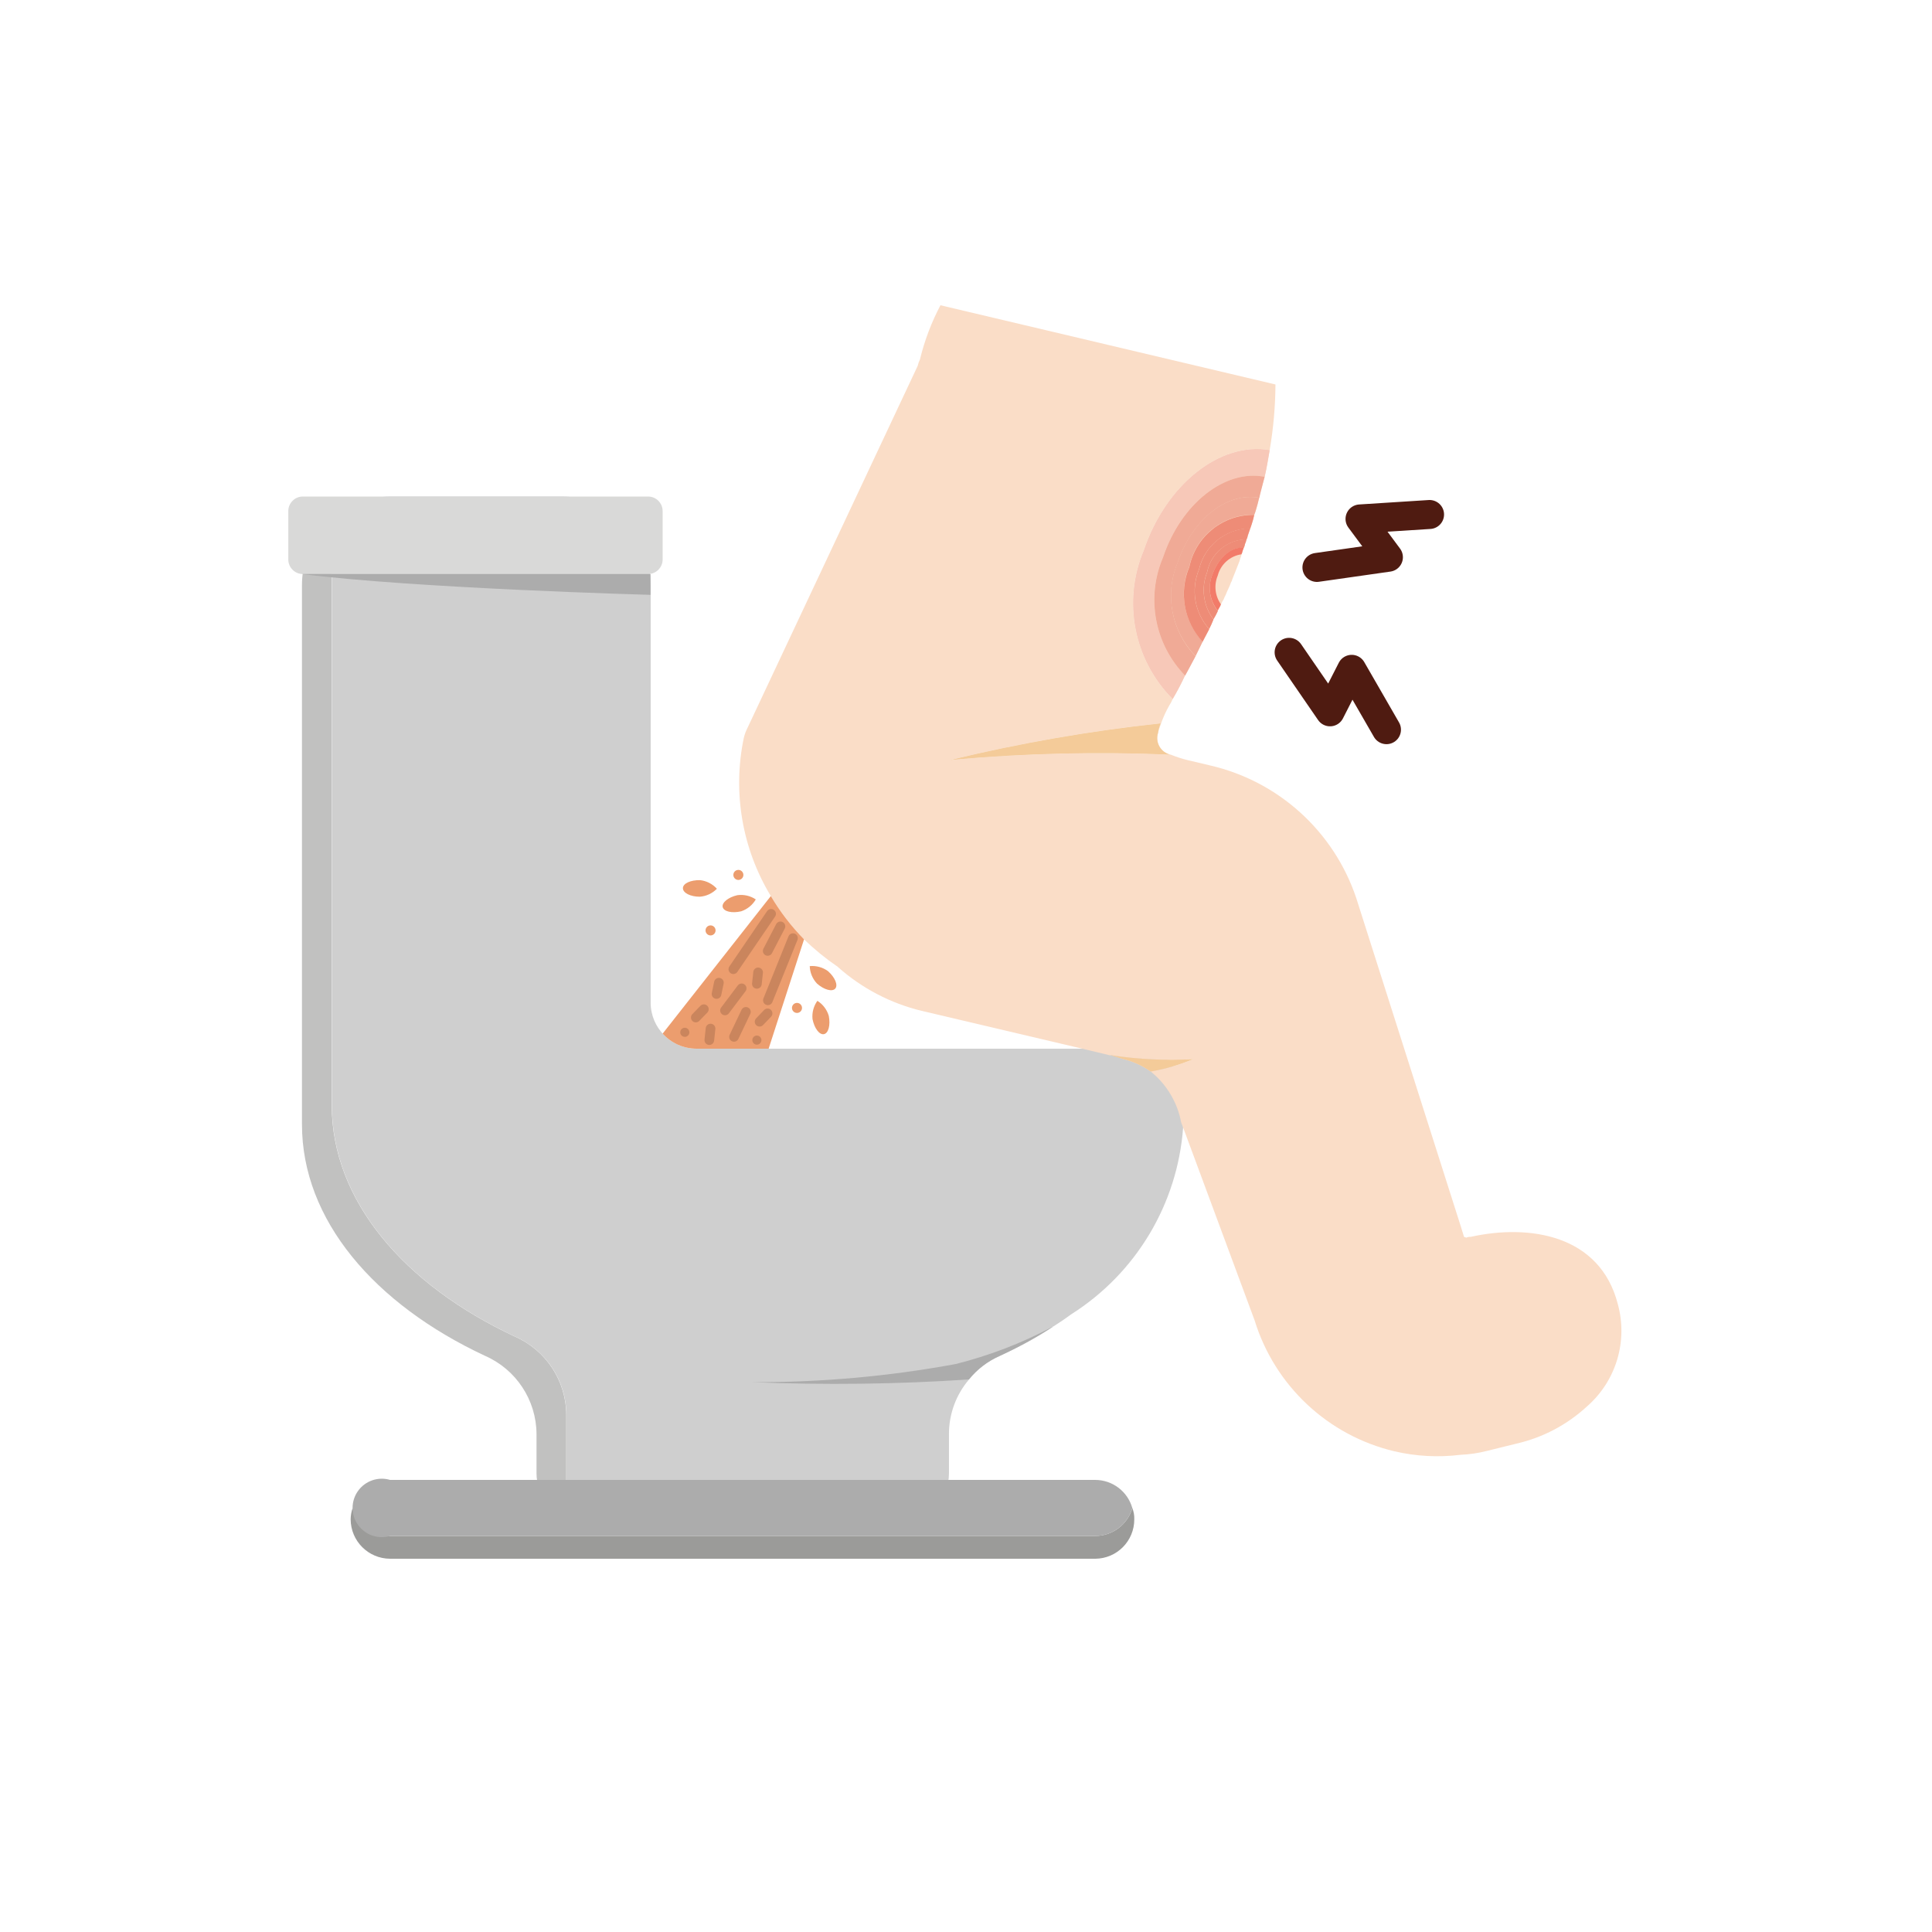
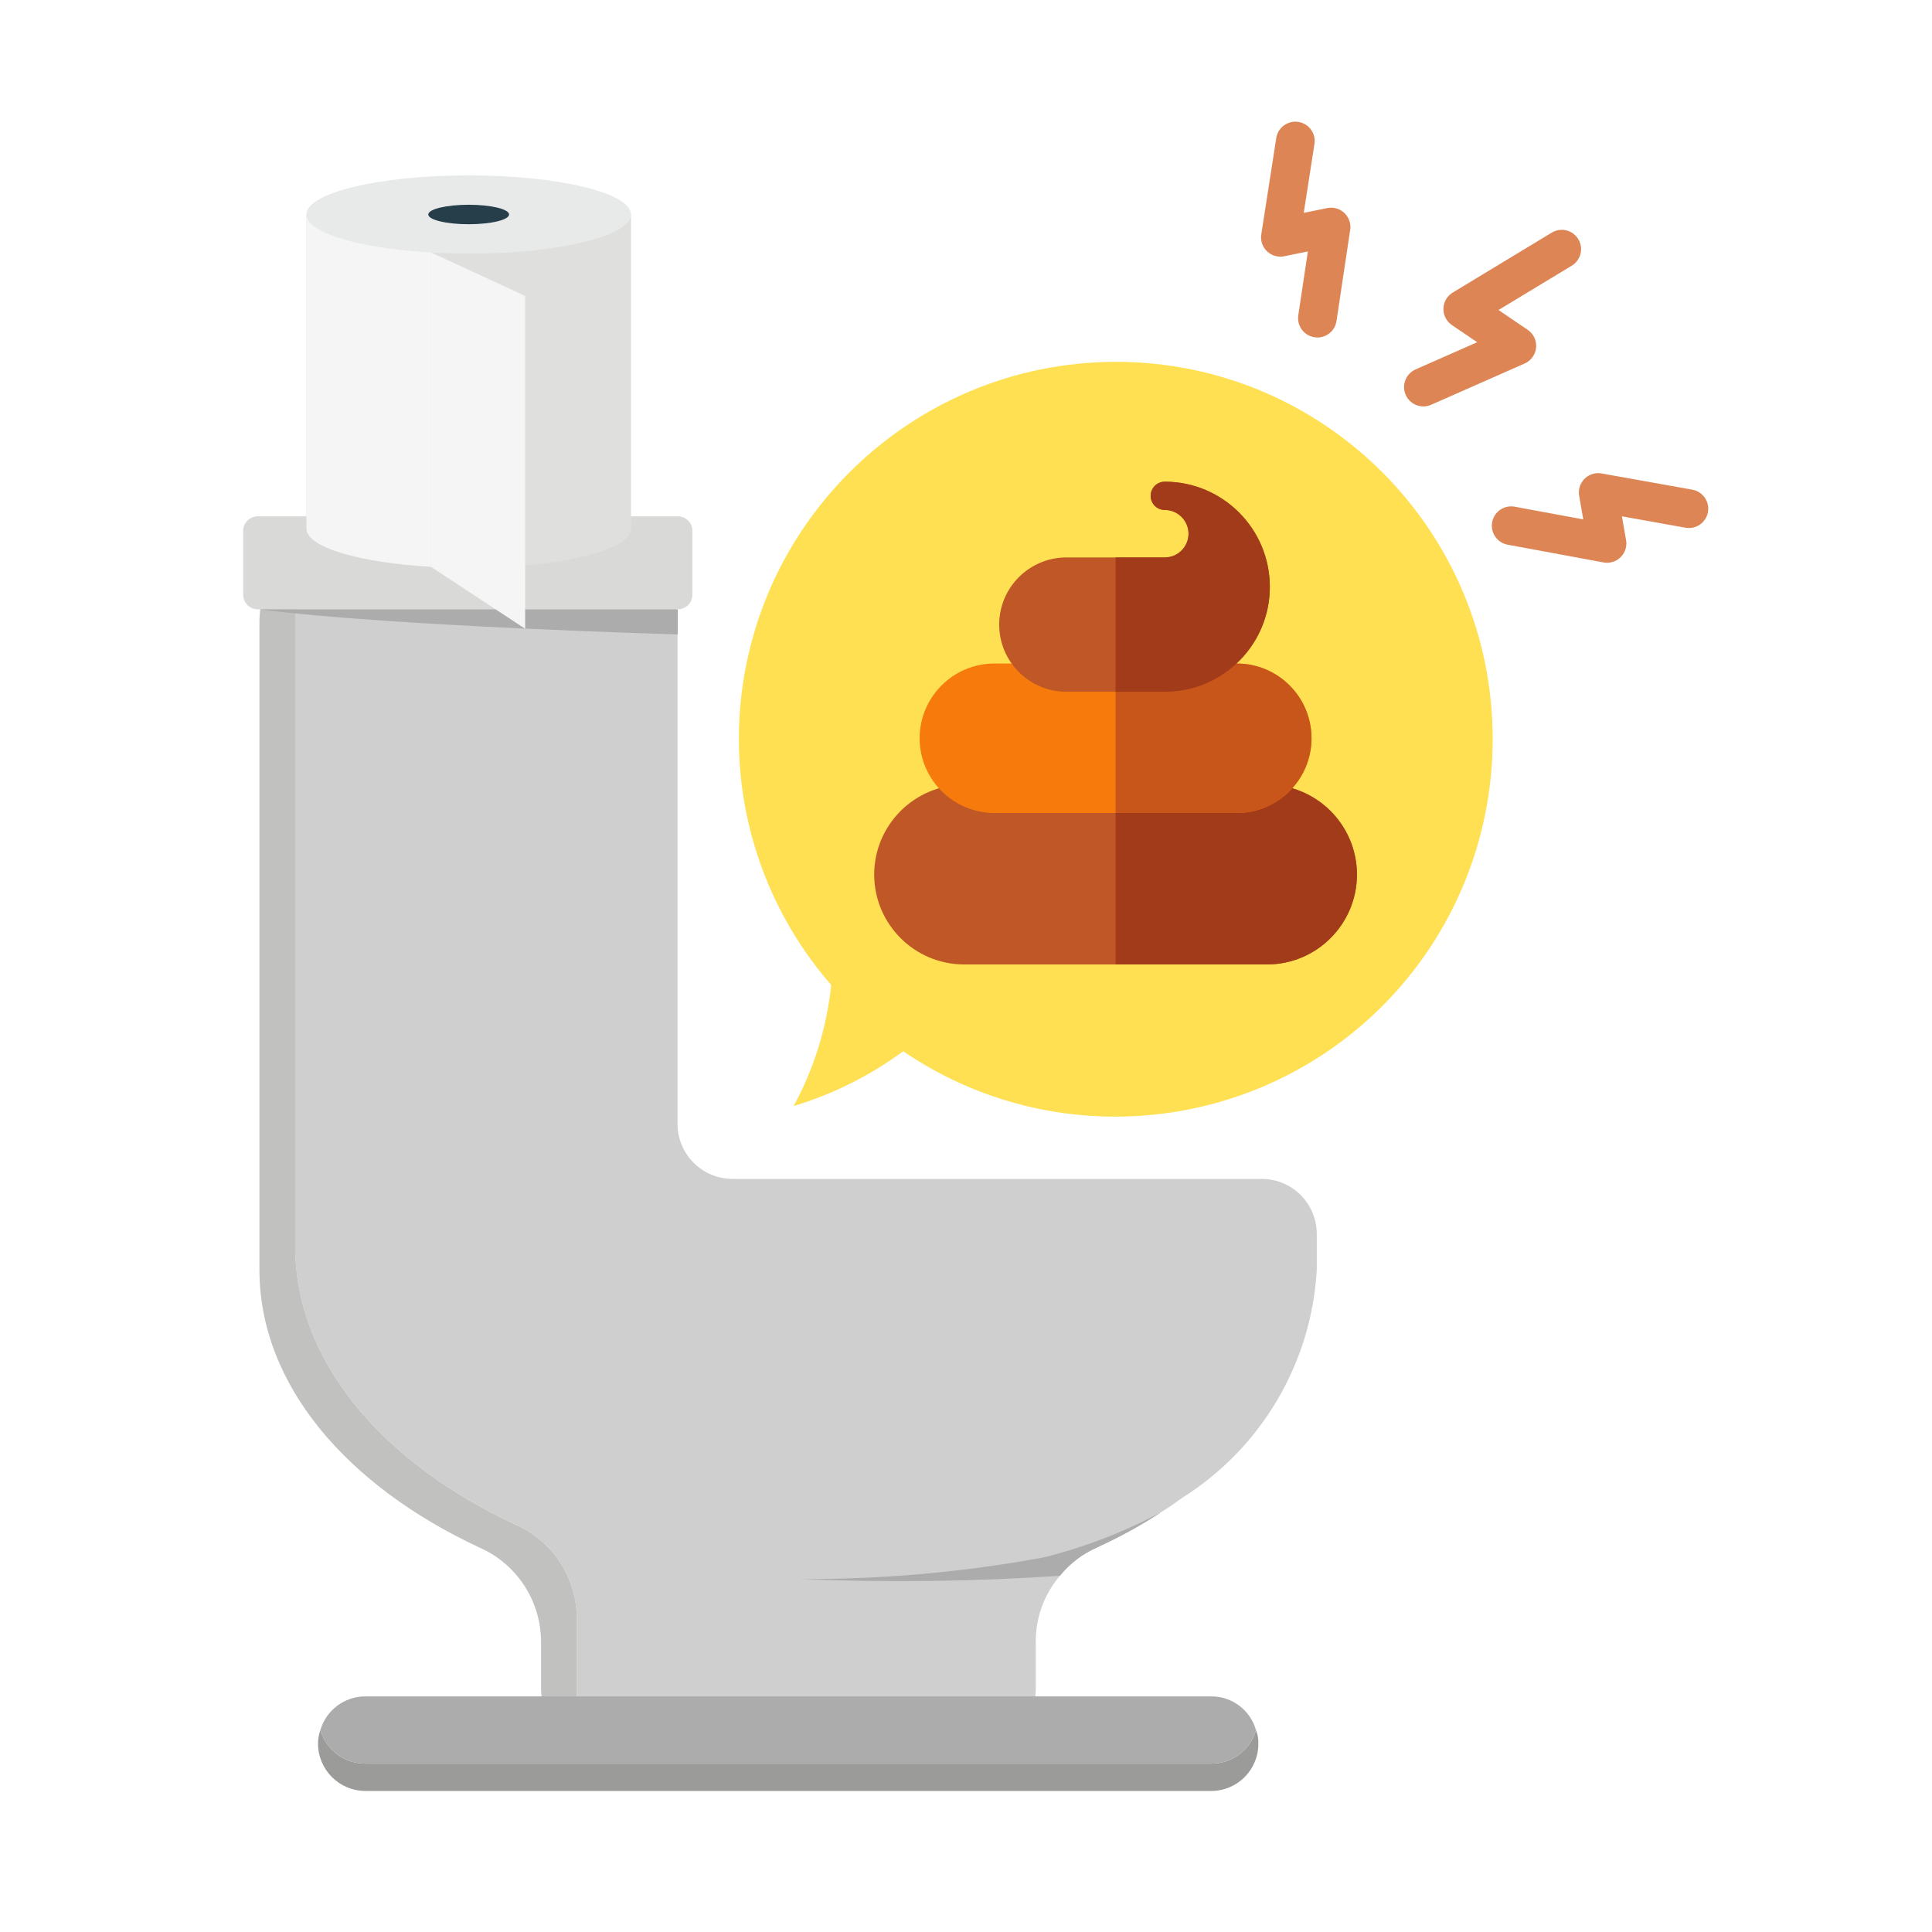
<svg xmlns="http://www.w3.org/2000/svg" width="50" height="50" viewBox="0 0 50 50">
  <defs>
    <style>
-             .cls-1{fill:#c1c1c0}.cls-2{fill:#cfcfcf}.cls-3{fill:#1a1818}.cls-4{fill:#9b9b99}.cls-5{fill:#acacac}.cls-6{fill:#d9d9d8}.cls-7{fill:#f27b69}.cls-8{fill:#faddc7}.cls-9{fill:#f4cb99}.cls-10{fill:#f7c8b8}.cls-11{fill:#f0aa96}.cls-12{fill:#ee8c77}.cls-13,.cls-15,.cls-17{fill:none}.cls-13{stroke:#4f1b11;stroke-linejoin:round;stroke-width:.75px}.cls-13,.cls-15{stroke-linecap:round}.cls-14{fill:#ec9d6e}.cls-15{stroke:#ca855d;stroke-miterlimit:10;stroke-width:.25px}.cls-16{fill:#ca855d}
+             .prefix__cls-5{fill:#acacac}.prefix__cls-6{fill:#d9d9d8}.prefix__cls-9{fill:#f5f5f5}.prefix__cls-13{fill:#bf5726}.prefix__cls-14{fill:#a23b1a}.prefix__cls-17{fill:none;stroke:#dd8554;stroke-linecap:round;stroke-linejoin:round}
        </style>
  </defs>
-   <g id="그룹_2491" data-name="그룹 2491" transform="translate(-563.271 -198.16)">
-     <g id="그룹_2490" data-name="그룹 2490">
-       <path id="패스_2350" d="M578.126 237.46a1.192 1.192 0 0 1-.97-1.17v-1.02a2.222 2.222 0 0 0-1.33-2.02c-2.87-1.34-4.74-3.52-4.74-5.99V213.3a2.284 2.284 0 0 1 1.44-2.12 2.317 2.317 0 0 0-.67 1.62v13.96c0 2.47 1.87 4.65 4.74 5.99a2.222 2.222 0 0 1 1.33 2.02v2.02a1.176 1.176 0 0 0 .2.67z" class="cls-1" data-name="패스 2350" />
-       <path id="패스_2351" d="M593.89 226.49v.85a6.26 6.26 0 0 1-2.89 4.83c-.15.11-.31.22-.47.32a.031.031 0 0 0-.02.01c0 .01 0 .01-.01.01a9.057 9.057 0 0 1-1.23.68l-.12.06a2.111 2.111 0 0 0-.8.61 2.17 2.17 0 0 0-.52 1.41v1.02a1.186 1.186 0 0 1-1.19 1.19h-8.29a1.5 1.5 0 0 1-.22-.02 1.176 1.176 0 0 1-.2-.67v-2.02a2.222 2.222 0 0 0-1.33-2.02c-2.87-1.34-4.74-3.52-4.74-5.99V212.8a2.317 2.317 0 0 1 .67-1.62l.01-.01a2.325 2.325 0 0 1 .84-.16h4.44a2.3 2.3 0 0 1 2.29 2.29v10.81a1.192 1.192 0 0 0 1.19 1.19h11.4a1.189 1.189 0 0 1 .77.28.75.75 0 0 1 .15.16 1.147 1.147 0 0 1 .27.75z" class="cls-2" data-name="패스 2351" />
-       <path id="패스_2353" d="M592.626 237.48a1.016 1.016 0 0 1-1.01 1.02h-18.25a1.024 1.024 0 0 1-1.02-1.02.93.93 0 0 1 .05-.29 1.011 1.011 0 0 0 .97.72h18.25a1 1 0 0 0 .96-.72.709.709 0 0 1 .05.29z" class="cls-4" data-name="패스 2353" />
-       <path id="패스_2354" d="M592.576 237.19a1 1 0 0 1-.96.72h-18.25a.756.756 0 1 1 0-1.45h18.25a1 1 0 0 1 .96.73z" class="cls-5" data-name="패스 2354" />
-       <rect id="사각형_2725" width="9.688" height="2.006" class="cls-6" data-name="사각형 2725" rx=".377" transform="translate(570.732 211.01)" />
-       <path id="패스_2355" d="M571.086 213.016h9.02v.539s-6.101-.168-9.02-.539z" class="cls-5" data-name="패스 2355" />
-       <path id="패스_2356" d="M590.506 232.5c0 .01 0 .01-.01.01a10.88 10.88 0 0 1-1.35.74 2.111 2.111 0 0 0-.8.61 51.7 51.7 0 0 1-5.6.07 28.307 28.307 0 0 0 5.249-.467 11.021 11.021 0 0 0 2.511-.963z" class="cls-5" data-name="패스 2356" />
-       <path id="패스_2357" d="M591.55 212.3v.06a.486.486 0 0 0-.01.12c-.03.21-.05.38-.07.51 0 .03-.01.05-.01.08-.02.12-.05.23-.07.35a.5.5 0 0 0-.02.12 1.025 1.025 0 0 0-.04.14.769.769 0 0 1-.25-.7.746.746 0 0 1 .47-.68z" class="cls-7" data-name="패스 2357" />
-       <g id="그룹_2489" data-name="그룹 2489">
-         <path id="패스_2358" d="M604.34 234.56a4.008 4.008 0 0 1-1.82.96l-.77.19a3.287 3.287 0 0 1-.68.1 4.88 4.88 0 0 1-1.71-.09 4.994 4.994 0 0 1-3.62-3.39l-1.85-4.99-.05-.13a2.212 2.212 0 0 0-.79-1.32 5.032 5.032 0 0 0 1.1-.32 10.134 10.134 0 0 1-2.12-.1h-.04l-.71-.17-4.16-.98a5.044 5.044 0 0 1-2.16-1.13.01.01 0 0 0-.01-.01 6.574 6.574 0 0 1-.87-.71 5.853 5.853 0 0 1-.86-1.12 5.657 5.657 0 0 1-.7-4.09 1.121 1.121 0 0 1 .1-.27l4.4-9.36a.846.846 0 0 1 .06-.17 6.042 6.042 0 0 1 .53-1.4l8.67 2.05a10.439 10.439 0 0 1-.15 1.7c-1.28-.22-2.68.88-3.26 2.6a3.515 3.515 0 0 0 .75 3.84.918.918 0 0 1-.09.17 2.932 2.932 0 0 0-.21.46l-.03.09a.988.988 0 0 0-.05.16.956.956 0 0 1 .07-.25 42.37 42.37 0 0 0-5.45.95.345.345 0 0 0 .09-.01 42.425 42.425 0 0 1 5.61-.13h.01a3.111 3.111 0 0 0 .43.14l.59.14a5.229 5.229 0 0 1 3.78 3.43l2.71 8.51.08.26.06.02a.215.215 0 0 1 .11-.02c1.53-.34 3.35-.05 3.81 1.74a2.6 2.6 0 0 1-.8 2.65z" class="cls-8" data-name="패스 2358" />
-         <path id="패스_2359" d="M593.56 217.69a42.425 42.425 0 0 0-5.61.13.345.345 0 0 1-.09.01 42.37 42.37 0 0 1 5.45-.95.956.956 0 0 0-.07.25.439.439 0 0 0 .32.56z" class="cls-8" data-name="패스 2359" />
-         <path id="패스_2360" d="M594.15 225.57a5.032 5.032 0 0 1-1.1.32 2.117 2.117 0 0 0-.74-.33 2.3 2.3 0 0 0-.28-.09 10.134 10.134 0 0 0 2.12.1z" class="cls-8" data-name="패스 2360" />
-         <path id="패스_2361" d="M596.13 209.81c-.04.24-.08.47-.13.69l-.12.43-.02.11c-.03.12-.06.24-.09.34a.513.513 0 0 1-.04.1 1.962 1.962 0 0 1-.07.26.47.47 0 0 1-.03.09c-.03.07-.04.13-.07.19a.193.193 0 0 1-.03.1.563.563 0 0 1-.04.12c-.01.04-.01.07-.03.09l-.03.09a.319.319 0 0 1-.03.09l-.01.05a.564.564 0 0 0-.04.12c-.08.2-.14.36-.19.48a.149.149 0 0 1-.03.07c-.04.12-.1.22-.14.33a.536.536 0 0 0-.05.11.826.826 0 0 0-.07.13c0 .01 0 .01-.01.02-.02.05-.05.09-.07.14v.01a1.43 1.43 0 0 1-.12.21v.01a2.715 2.715 0 0 1-.11.25c-.06.11-.11.21-.17.32v.01c-.06.13-.12.25-.18.37-.01.01-.01.02-.02.03-.09.16-.16.32-.25.47a6.8 6.8 0 0 1-.32.61 3.515 3.515 0 0 1-.75-3.84c.58-1.72 1.98-2.82 3.26-2.6z" class="cls-8" data-name="패스 2361" />
-         <path id="패스_2362" d="M593.56 217.69a42.425 42.425 0 0 0-5.61.13.345.345 0 0 1-.09.01 42.37 42.37 0 0 1 5.45-.95.956.956 0 0 0-.07.25.439.439 0 0 0 .32.56z" class="cls-9" data-name="패스 2362" />
-         <path id="패스_2363" d="M594.15 225.57a5.032 5.032 0 0 1-1.1.32 2.117 2.117 0 0 0-.74-.33q-.135-.045-.3-.09h.02a10.134 10.134 0 0 0 2.12.1z" class="cls-9" data-name="패스 2363" />
-         <path id="패스_2364" d="M596.13 209.81c-.04.24-.08.47-.13.69-1.02-.2-2.16.68-2.63 2.08a2.8 2.8 0 0 0 .57 3.06 6.8 6.8 0 0 1-.32.61 3.515 3.515 0 0 1-.75-3.84c.58-1.72 1.98-2.82 3.26-2.6z" class="cls-10" data-name="패스 2364" />
-         <path id="패스_2365" d="M596 210.5c-.035.146-.079.29-.113.436l-.025.107c-.827-.154-1.732.546-2.113 1.679a2.235 2.235 0 0 0 .466 2.422.041.041 0 0 0-.017.027c-.09.164-.168.32-.255.474a2.806 2.806 0 0 1-.572-3.063c.47-1.4 1.613-2.282 2.629-2.082z" class="cls-11" data-name="패스 2365" />
-         <path id="패스_2366" d="M595.858 211.042a4.134 4.134 0 0 1-.091.338c-.009.039-.028.076-.035.1a1.694 1.694 0 0 0-1.682 1.339 1.815 1.815 0 0 0 .343 1.941v.01l-.18.368a2.235 2.235 0 0 1-.466-2.422c.379-1.128 1.284-1.828 2.111-1.674z" class="cls-11" data-name="패스 2366" />
-         <path id="패스_2367" d="M595.732 211.485a2.137 2.137 0 0 1-.069.251c-.007.029-.026.065-.033.1a1.373 1.373 0 0 0-1.33 1.062 1.468 1.468 0 0 0 .263 1.542v.01l-.168.32a1.815 1.815 0 0 1-.343-1.941 1.694 1.694 0 0 1 1.68-1.344z" class="cls-12" data-name="패스 2367" />
-         <path id="패스_2368" d="M595.63 211.831c-.026.065-.042.134-.065.19a.335.335 0 0 1-.033.1 1.052 1.052 0 0 0-1.022.847 1.26 1.26 0 0 0 .164 1.221v.01a2.576 2.576 0 0 1-.109.241 1.468 1.468 0 0 1-.263-1.542 1.373 1.373 0 0 1 1.328-1.067z" class="cls-12" data-name="패스 2368" />
-         <path id="패스_2369" d="M595.532 212.116a.516.516 0 0 1-.04.124.322.322 0 0 1-.032.1c-.321-.035-.645.249-.806.673a.941.941 0 0 0 .133.956v.01a2.11 2.11 0 0 1-.111.21 1.26 1.26 0 0 1-.164-1.221 1.052 1.052 0 0 1 1.02-.852z" class="cls-12" data-name="패스 2369" />
-         <path id="패스_2370" d="M595.46 212.335c-.007.029-.024.056-.031.085a.261.261 0 0 1-.03.085.748.748 0 0 0-.614.554.771.771 0 0 0 .083.739l-.005.02c-.023.056-.052.09-.076.146a.941.941 0 0 1-.133-.956c.161-.424.485-.708.806-.673z" class="cls-7" data-name="패스 2370" />
-         <path id="패스_2371" d="M596.633 215.042l1.059 1.54.561-1.1.9 1.562" class="cls-13" data-name="패스 2371" />
-         <path id="패스_2372" d="M597.353 212.845l1.85-.264-.735-.991 1.8-.115" class="cls-13" data-name="패스 2372" />
+   <g id="prefix__그룹_3598" data-name="그룹 3598" transform="translate(-744.616 53.572)">
+     <g id="prefix__그룹_3597" data-name="그룹 3597">
+       <g id="prefix__그룹_3595" data-name="그룹 3595">
+         <g id="prefix__그룹_3594" data-name="그룹 3594">
+           <path id="prefix__패스_4285" d="M759.782-8.47a1.43 1.43 0 0 1-1.164-1.4v-1.23a2.667 2.667 0 0 0-1.6-2.424c-3.444-1.608-5.688-4.224-5.688-7.188v-16.75a2.74 2.74 0 0 1 1.728-2.544 2.78 2.78 0 0 0-.8 1.944v16.752c0 2.964 2.244 5.58 5.688 7.188a2.667 2.667 0 0 1 1.6 2.424v2.424a1.411 1.411 0 0 0 .236.804z" data-name="패스 4285" style="fill:#c1c1c0" />
+           <path id="prefix__패스_4286" d="M778.694-21.634v.924a7.464 7.464 0 0 1-3.468 5.892c-.18.132-.372.264-.564.384a.037.037 0 0 0-.024.012c0 .012 0 .012-.012.012a10.871 10.871 0 0 1-1.476.816l-.144.072a2.533 2.533 0 0 0-.96.732 2.6 2.6 0 0 0-.624 1.692v1.224a1.424 1.424 0 0 1-1.428 1.428h-9.948a1.8 1.8 0 0 1-.264-.024 1.411 1.411 0 0 1-.24-.8v-2.43a2.667 2.667 0 0 0-1.6-2.424c-3.444-1.608-5.688-4.224-5.688-7.188v-16.75a2.78 2.78 0 0 1 .8-1.944l.012-.012a2.79 2.79 0 0 1 1.008-.192h5.328a2.755 2.755 0 0 1 2.748 2.748v12.972a1.424 1.424 0 0 0 1.428 1.428h13.68a1.424 1.424 0 0 1 1.436 1.428z" data-name="패스 4286" style="fill:#cfcfcf" />
+           <path id="prefix__패스_4288" d="M777.182-8.446a1.219 1.219 0 0 1-1.212 1.224h-21.9a1.229 1.229 0 0 1-1.224-1.224 1.115 1.115 0 0 1 .06-.348 1.213 1.213 0 0 0 1.164.864h21.9a1.2 1.2 0 0 0 1.152-.864.852.852 0 0 1 .06.348z" data-name="패스 4288" style="fill:#9b9b99" />
+           <path id="prefix__패스_4289" d="M777.122-8.794a1.2 1.2 0 0 1-1.152.864h-21.9a1.213 1.213 0 0 1-1.164-.864 1.213 1.213 0 0 1 1.164-.876h21.9a1.2 1.2 0 0 1 1.152.876z" class="prefix__cls-5" data-name="패스 4289" />
+           <rect id="prefix__사각형_3183" width="11.626" height="2.407" class="prefix__cls-6" data-name="사각형 3183" rx=".377" transform="translate(750.909 -40.21)" />
+           <path id="prefix__패스_4291" d="M751.334-37.8h10.824v.647s-7.321-.204-10.824-.647z" class="prefix__cls-5" data-name="패스 4291" />
+           <path id="prefix__패스_4292" d="M774.638-14.422c0 .012 0 .012-.012.012a13.055 13.055 0 0 1-1.62.888 2.533 2.533 0 0 0-.96.732 62.033 62.033 0 0 1-6.721.084 33.943 33.943 0 0 0 6.3-.56 13.194 13.194 0 0 0 3.013-1.156z" class="prefix__cls-5" data-name="패스 4292" />
+           <g id="prefix__그룹_3593" data-name="그룹 3593">
+             <path id="prefix__패스_4293" d="M756.746-46.326c-1.342 0-2.429.262-2.429.586v4.707a.183.183 0 0 0 .046.11.331.331 0 0 0 .038.035.576.576 0 0 0 .089.069.648.648 0 0 0 .07.037c.039.02.082.039.13.058.031.012.063.023.1.034.053.018.11.034.17.05.039.01.076.021.118.03.069.016.143.03.219.044l.121.022c.119.019.244.036.375.049.023 0 .048 0 .071.006.1.01.211.019.322.025l1.408.929v-.951c.923-.083 1.584-.3 1.584-.547v-4.707c-.003-.324-1.091-.586-2.432-.586z" data-name="패스 4293" style="fill:#030504;opacity:.06" />
+             <g id="prefix__그룹_3592" data-name="그룹 3592">
+               <path id="prefix__패스_4294" d="M752.548-48.021v8.134c0 .559 1.88 1.012 4.2 1.012s4.2-.453 4.2-1.012v-8.134z" data-name="패스 4294" style="fill:#dfdfde" />
+               <path id="prefix__패스_4295" d="M755.773-47.9l-3.225-.122v8.134c0 .478 1.376.879 3.225.985z" class="prefix__cls-9" data-name="패스 4295" />
+               <path id="prefix__패스_4296" d="M756.746-49.033c-2.318 0-4.2.453-4.2 1.012s1.88 1.012 4.2 1.012 4.2-.453 4.2-1.012-1.882-1.012-4.2-1.012z" data-name="패스 4296" style="fill:#e8e9e9" />
+               <path id="prefix__패스_4297" d="M756.746-48.273c-.578 0-1.046.113-1.046.252s.468.252 1.046.252 1.045-.113 1.045-.252-.468-.252-1.045-.252z" data-name="패스 4297" style="fill:#263d4a" />
+               <path id="prefix__패스_4298" d="M755.773-47.037v8.137l2.434 1.6v-8.614z" class="prefix__cls-9" data-name="패스 4298" />
+             </g>
+           </g>
+         </g>
      </g>
-       <path id="패스_2373" d="M583.163 225.3H581.3a1.186 1.186 0 0 1-.88-.39l2.8-3.56a5.853 5.853 0 0 0 .86 1.12z" class="cls-14" data-name="패스 2373" />
-       <path id="선_424" d="M.977 0L0 1.433" class="cls-15" data-name="선 424" transform="translate(582.25 221.81)" />
-       <path id="선_425" d="M.649 0L0 1.609" class="cls-15" data-name="선 425" transform="translate(583.144 222.439)" />
-       <path id="선_426" d="M.33 0L0 .636" class="cls-15" data-name="선 426" transform="translate(583.139 222.134)" />
-       <path id="선_427" d="M.209 0L0 .216" class="cls-15" data-name="선 427" transform="translate(581.278 224.278)" />
-       <path id="선_428" d="M.032 0L0 .299" class="cls-15" data-name="선 428" transform="translate(581.628 224.779)" />
-       <path id="선_429" d="M.431 0L0 .572" class="cls-15" data-name="선 429" transform="translate(582.034 223.738)" />
-       <path id="선_430" d="M.308 0L0 .647" class="cls-15" data-name="선 430" transform="translate(582.267 224.347)" />
-       <path id="선_431" d="M.032 0L0 .297" class="cls-15" data-name="선 431" transform="translate(582.859 223.325)" />
-       <path id="선_432" d="M.207 0L0 .216" class="cls-15" data-name="선 432" transform="translate(582.929 224.386)" />
-       <path id="선_433" d="M.061 0L0 .293" class="cls-15" data-name="선 433" transform="translate(581.815 223.592)" />
-       <circle id="타원_616" cx=".118" cy=".118" r=".118" class="cls-16" data-name="타원 616" transform="translate(580.876 224.758)" />
-       <circle id="타원_617" cx=".118" cy=".118" r=".118" class="cls-16" data-name="타원 617" transform="translate(582.741 224.96)" />
-       <path id="패스_2374" d="M582.831 221.437a.694.694 0 0 1-.38.308c-.237.055-.45.005-.477-.11s.143-.254.38-.308a.689.689 0 0 1 .477.11z" class="cls-14" data-name="패스 2374" />
-       <path id="패스_2375" d="M581.824 221.161a.689.689 0 0 1-.444.206c-.243 0-.438-.1-.435-.223s.2-.21.443-.206a.688.688 0 0 1 .436.223z" class="cls-14" data-name="패스 2375" />
-       <path id="패스_2376" d="M584.425 224.061a.692.692 0 0 1 .295.39c.047.238-.009.45-.126.473s-.248-.152-.295-.39a.69.69 0 0 1 .126-.473z" class="cls-14" data-name="패스 2376" />
-       <path id="패스_2377" d="M584.227 223.163a.69.69 0 0 1 .472.13c.182.16.266.363.188.452s-.29.031-.472-.13a.693.693 0 0 1-.188-.452z" class="cls-14" data-name="패스 2377" />
-       <circle id="타원_618" cx=".13" cy=".13" r=".13" class="cls-14" data-name="타원 618" transform="translate(581.53 222.109)" />
-       <circle id="타원_619" cx=".13" cy=".13" r=".13" class="cls-14" data-name="타원 619" transform="translate(582.25 220.673)" />
-       <circle id="타원_620" cx=".13" cy=".13" r=".13" class="cls-14" data-name="타원 620" transform="translate(583.767 224.115)" />
+       <path id="prefix__패스_4299" d="M766.125-28.058a8.345 8.345 0 0 1-.97 3.11 9.329 9.329 0 0 0 2.837-1.418 9.71 9.71 0 0 0 5.5 1.692 9.76 9.76 0 0 0 9.754-9.779 9.755 9.755 0 0 0-9.754-9.755 9.77 9.77 0 0 0-9.754 9.755 9.7 9.7 0 0 0 2.388 6.37z" data-name="패스 4299" style="fill:#ffe052" />
+       <g id="prefix__그룹_3596" data-name="그룹 3596">
+         <path id="prefix__패스_4300" d="M777.407-33.265h-7.84a2.33 2.33 0 0 0-2.327 2.326 2.33 2.33 0 0 0 2.327 2.327h7.84a2.33 2.33 0 0 0 2.327-2.327 2.33 2.33 0 0 0-2.327-2.326z" class="prefix__cls-13" data-name="패스 4300" />
+         <path id="prefix__패스_4301" d="M777.407-33.265h-3.92v4.653h3.92a2.33 2.33 0 0 0 2.327-2.327 2.33 2.33 0 0 0-2.327-2.326z" class="prefix__cls-14" data-name="패스 4301" />
+         <path id="prefix__패스_4302" d="M776.623-36.4h-6.272a1.936 1.936 0 0 0-1.935 1.934 1.937 1.937 0 0 0 1.935 1.934h6.272a1.937 1.937 0 0 0 1.935-1.934 1.936 1.936 0 0 0-1.935-1.934z" data-name="패스 4302" style="fill:#f77b0c" />
+         <path id="prefix__패스_4303" d="M776.623-36.4h-3.136v3.868h3.136a1.937 1.937 0 0 0 1.935-1.934 1.936 1.936 0 0 0-1.935-1.934z" data-name="패스 4303" style="fill:#c8551a" />
+         <path id="prefix__패스_4304" d="M774.761-41.106a.366.366 0 0 0-.366.366.366.366 0 0 0 .366.366.615.615 0 0 1 .614.614.614.614 0 0 1-.614.614h-2.548a1.741 1.741 0 0 0-1.738 1.739 1.74 1.74 0 0 0 1.738 1.738H774.843a2.7 2.7 0 0 0 1.867-.822 2.7 2.7 0 0 0 .769-1.9 2.721 2.721 0 0 0-2.718-2.715z" class="prefix__cls-13" data-name="패스 4304" />
+         <path id="prefix__패스_4305" d="M774.824-35.671h.019a2.7 2.7 0 0 0 1.867-.822 2.7 2.7 0 0 0 .769-1.894 2.722 2.722 0 0 0-2.718-2.719.366.366 0 0 0-.366.366.366.366 0 0 0 .366.366.615.615 0 0 1 .614.614.614.614 0 0 1-.614.614h-1.274v3.477h1.274z" class="prefix__cls-14" data-name="패스 4305" />
+       </g>
+       <path id="prefix__패스_4306" d="M778.14-49.923l-.388 2.493 1.312-.267-.354 2.359" class="prefix__cls-17" data-name="패스 4306" />
+       <path id="prefix__패스_4307" d="M783.725-39.967l2.481.459-.229-1.319 2.348.42" class="prefix__cls-17" data-name="패스 4307" />
+       <path id="prefix__패스_4308" d="M785.034-47.124l-2.562 1.551 1.4.951-2.419 1.068" class="prefix__cls-17" data-name="패스 4308" />
    </g>
-     <path id="사각형_2726" d="M0 0h50v50H0z" class="cls-17" data-name="사각형 2726" transform="translate(563.272 198.16)" />
+     <path id="prefix__사각형_3184" d="M0 0H50V50H0z" data-name="사각형 3184" transform="translate(744.616 -53.572)" style="fill:none" />
  </g>
</svg>
